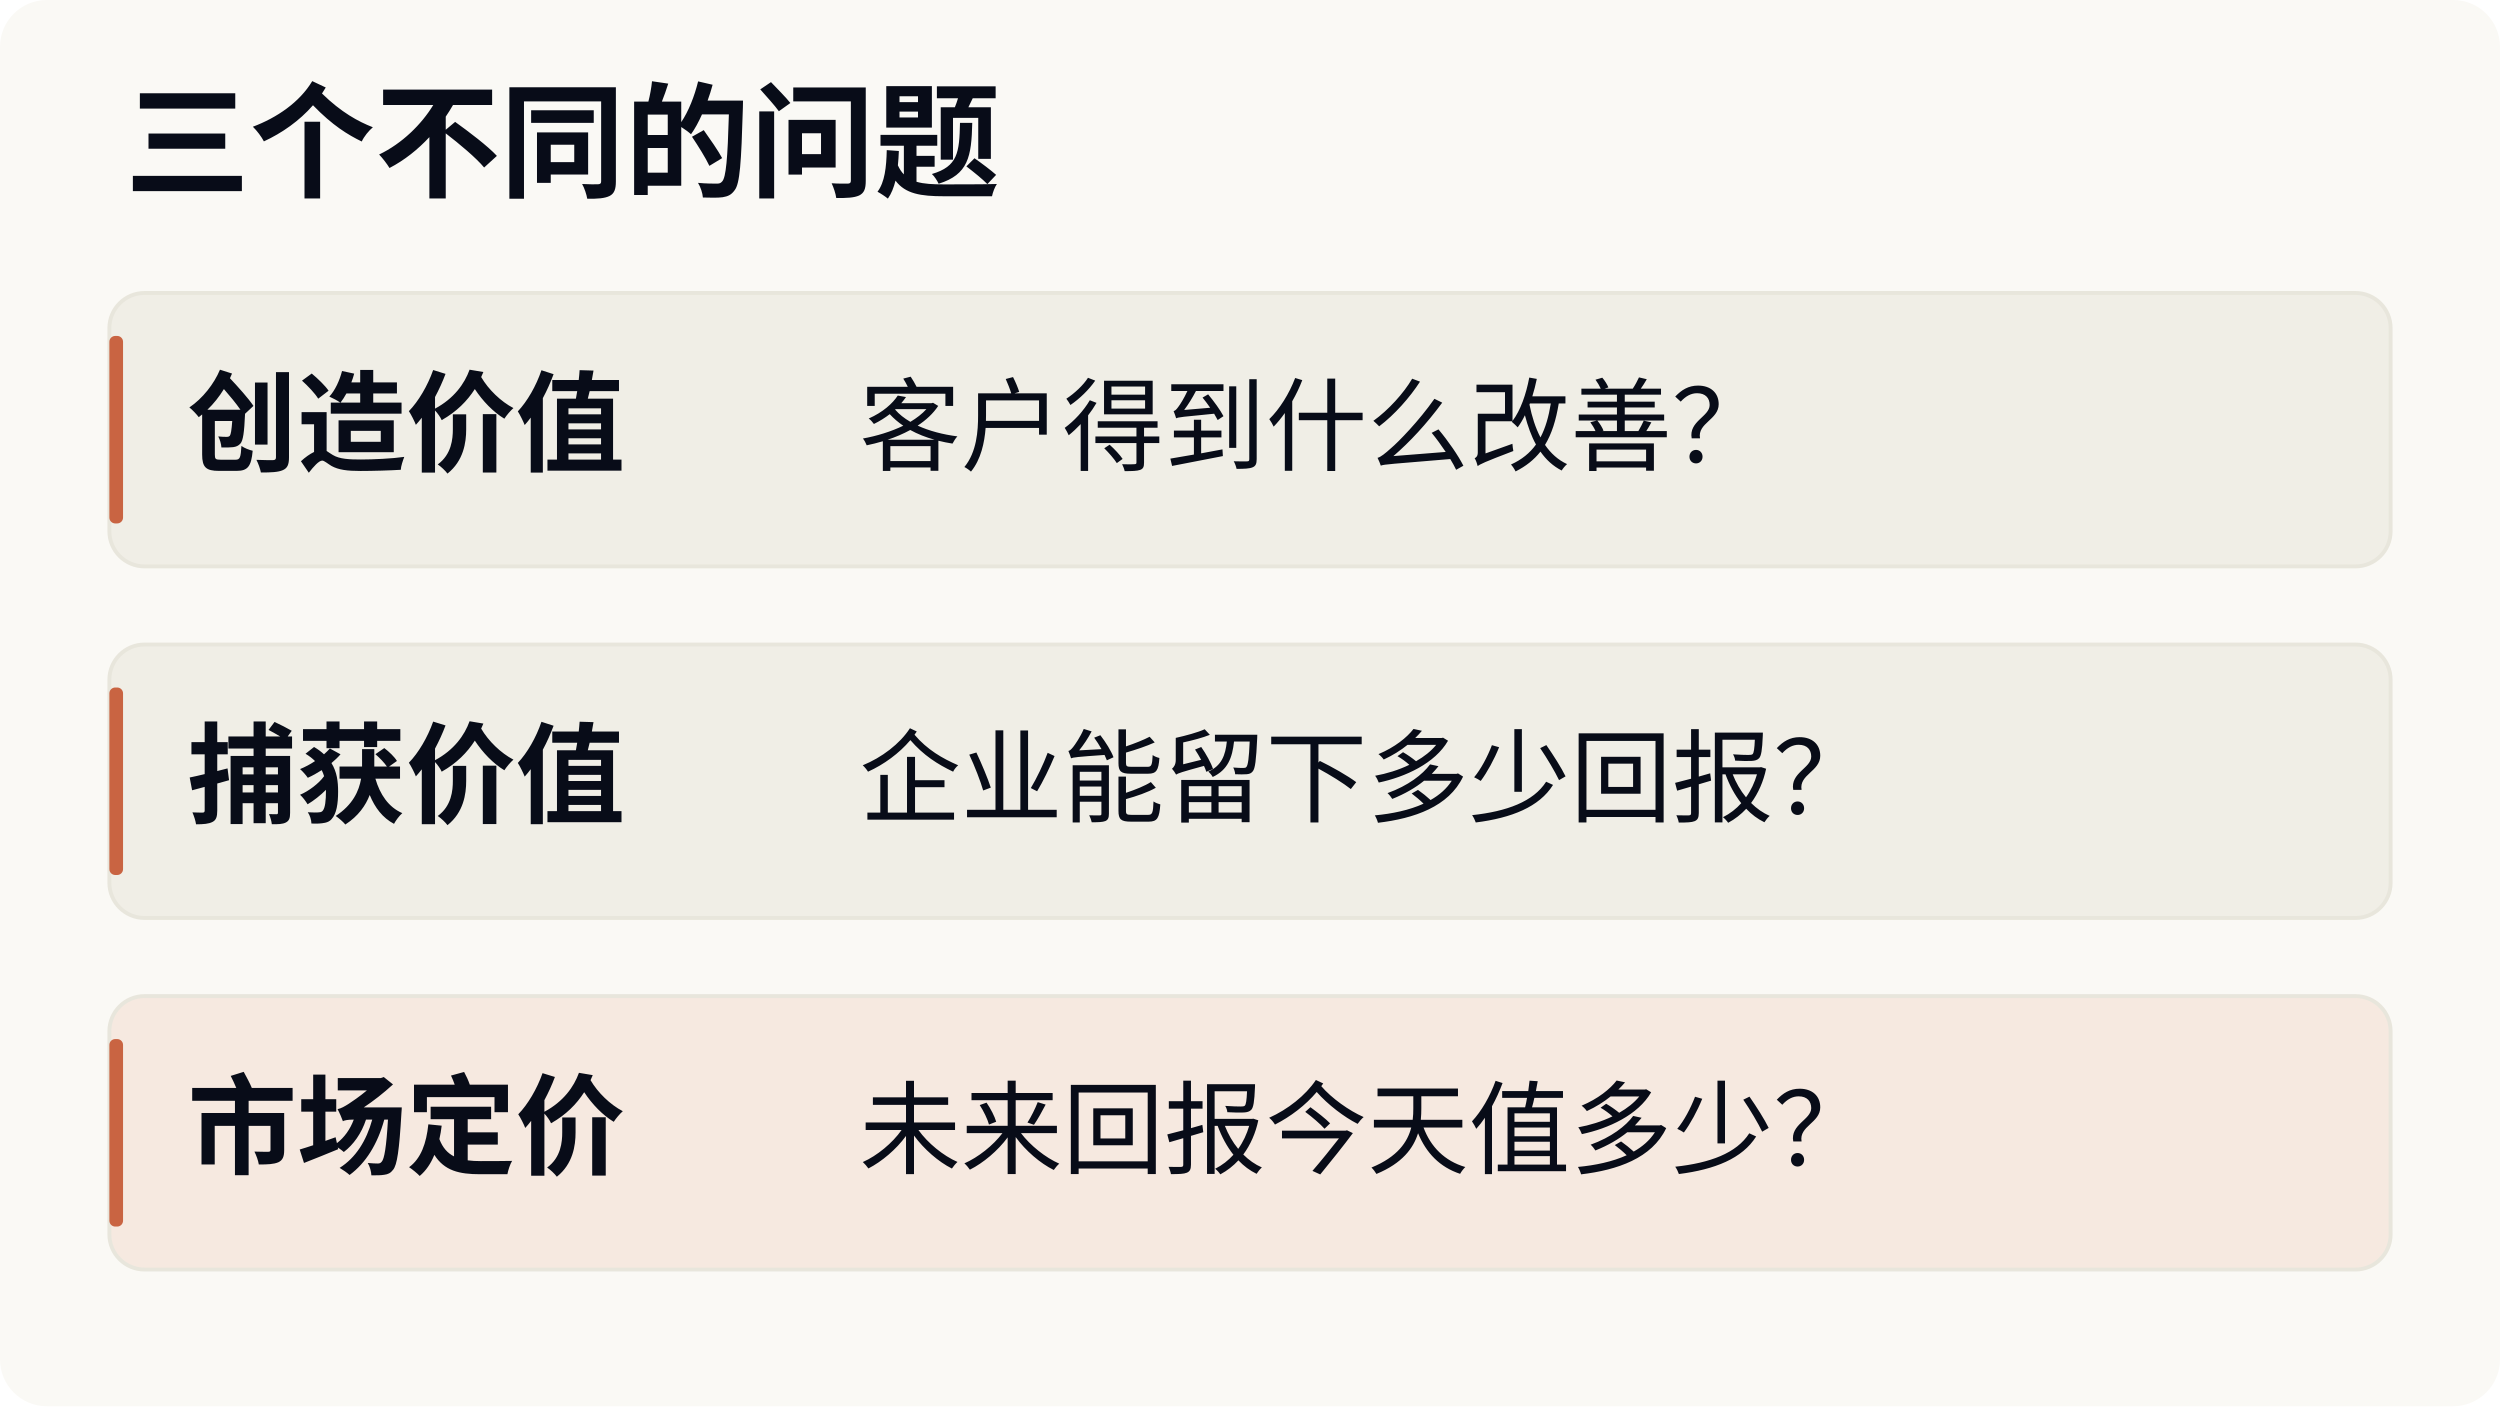
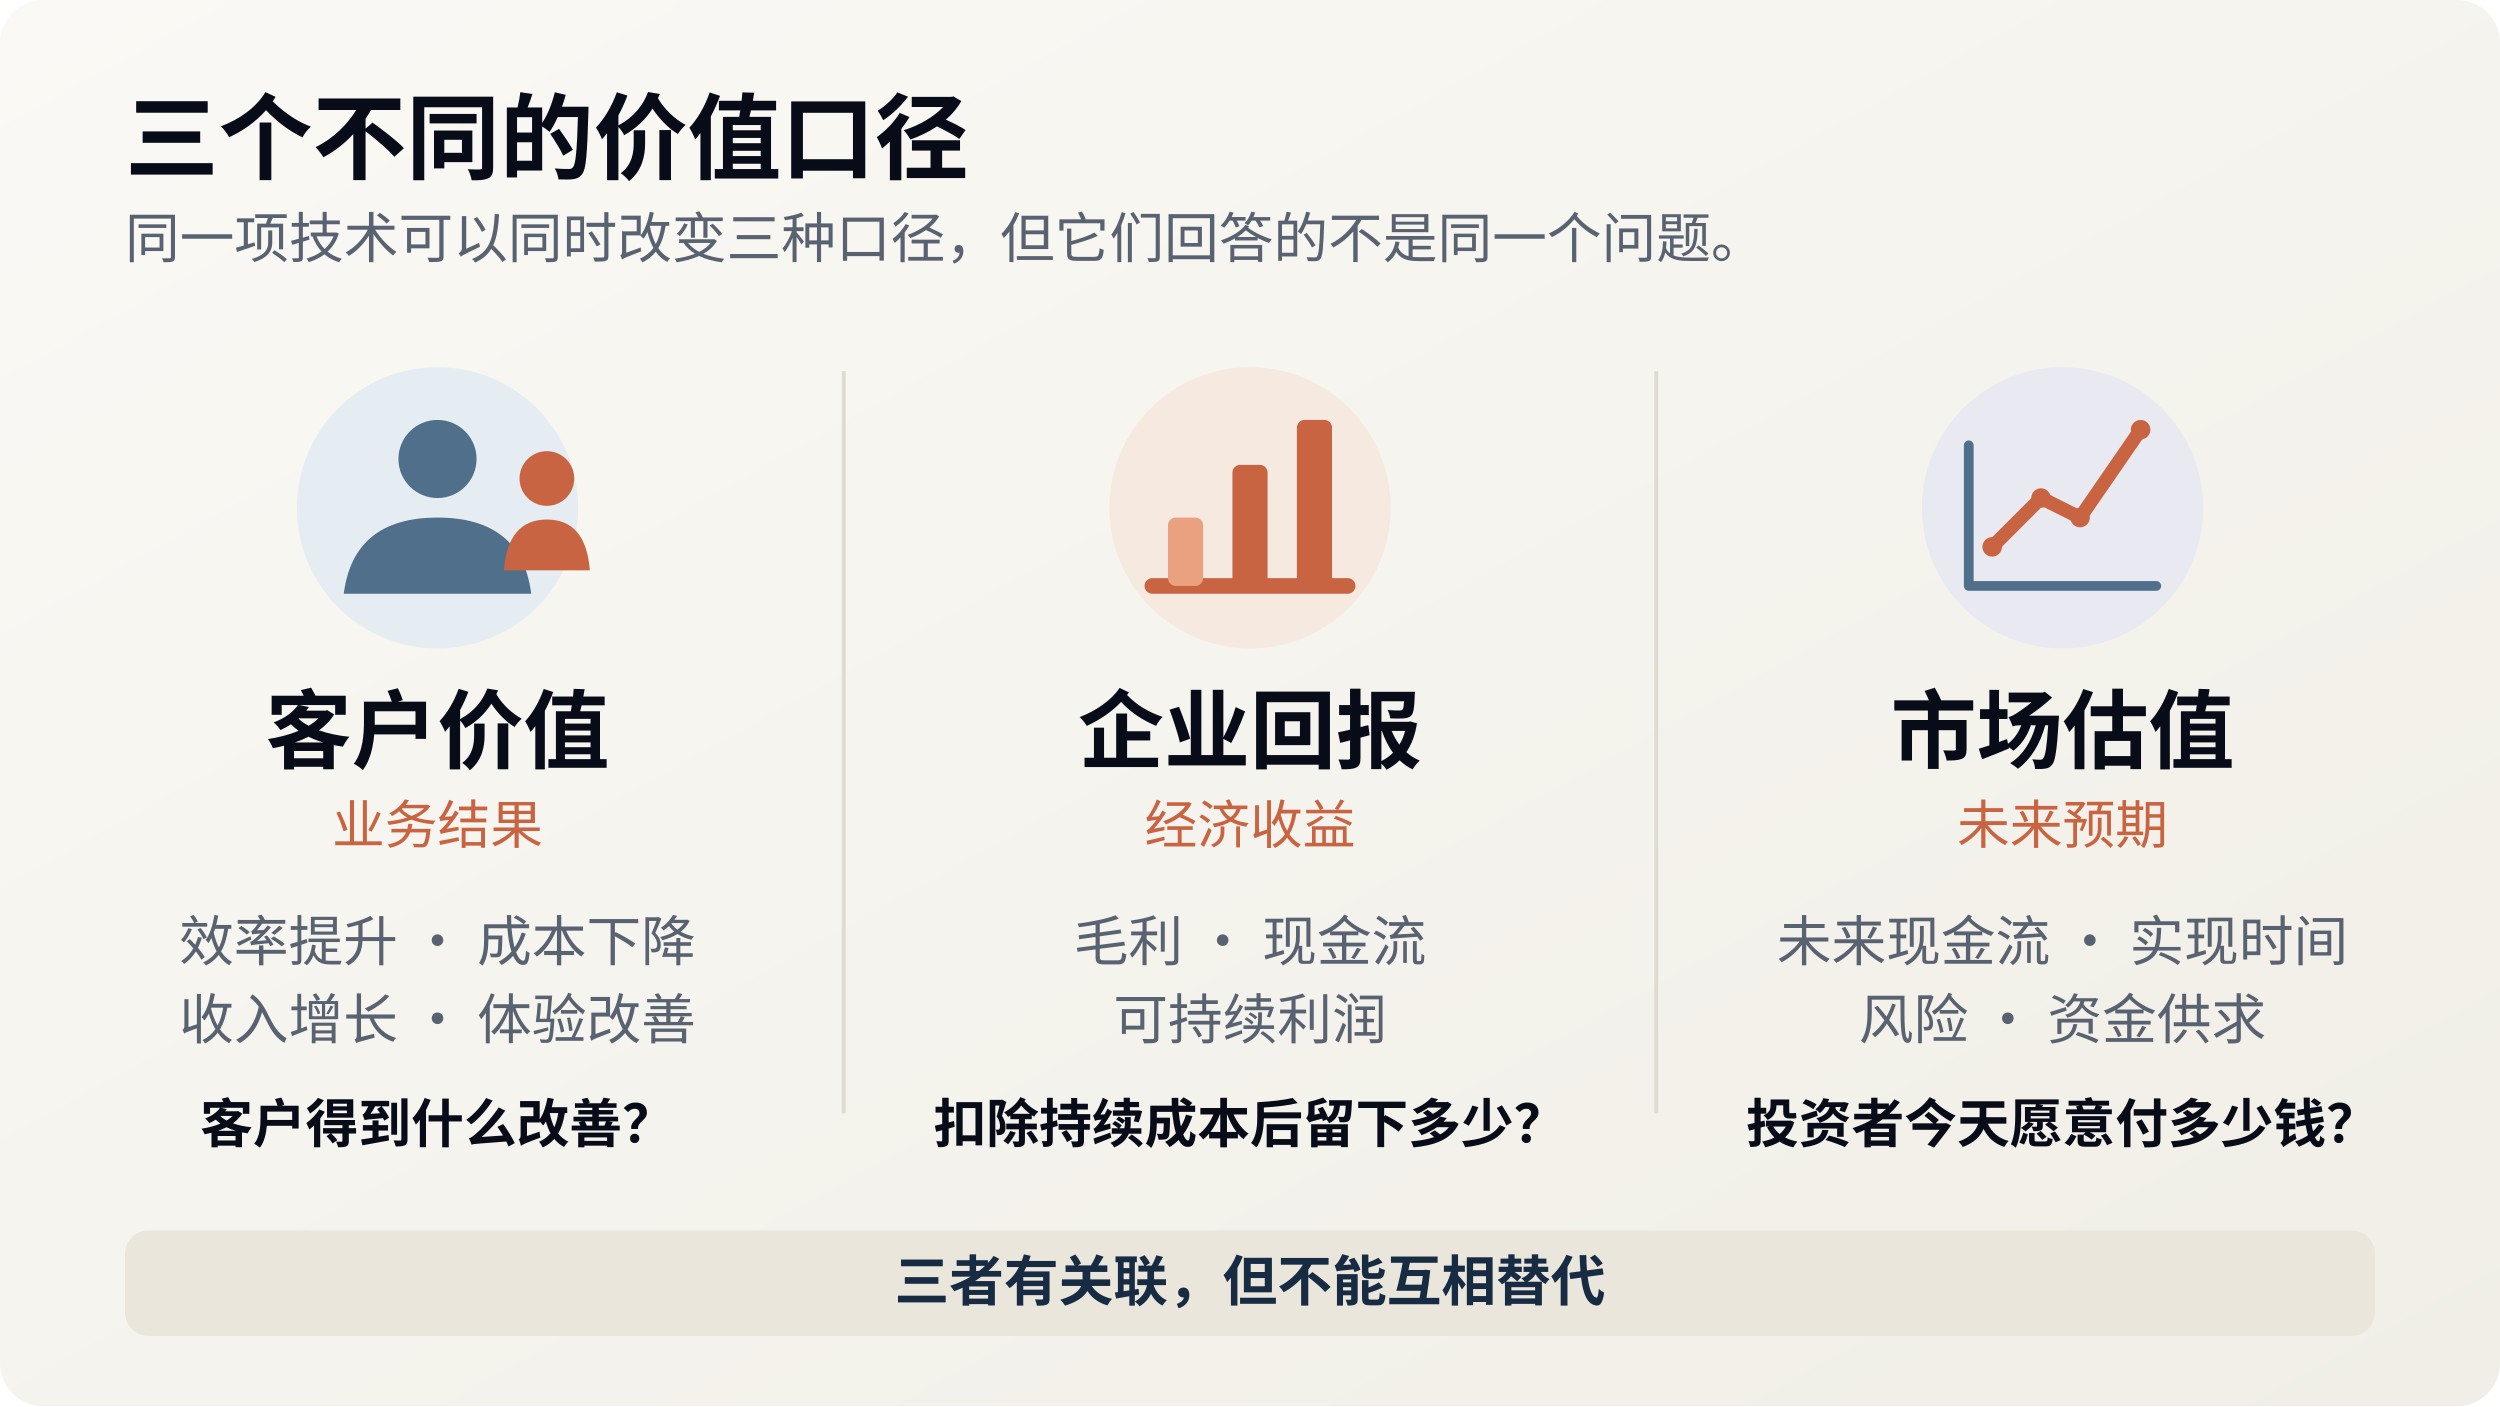
<svg xmlns="http://www.w3.org/2000/svg" width="1280" height="720" viewBox="0 0 1280 720" role="img" aria-labelledby="title desc">
  <defs>
-     <marker id="arrow" markerWidth="9" markerHeight="9" refX="7" refY="4.5" orient="auto">
-       <path d="M0 0L9 4.5L0 9Z" fill="#c96442" />
-     </marker>
+     <linearGradient id="bg" x1="0" y1="0" x2="1" y2="1">
+       <stop stop-color="#faf9f5" />
+       <stop offset="1" stop-color="#f0eee6" />
+     </linearGradient>
  </defs>
-   <rect width="1280" height="720" rx="24" fill="#faf9f5" />
-   <g font-family="Noto Sans CJK SC,Microsoft YaHei,PingFang SC,sans-serif" fill="#080c18">
-     <text x="64" y="96" font-size="64" font-weight="600" text-anchor="start" fill="#080c18">三个不同的问题</text>
-     <rect x="56" y="150" width="1168" height="140" rx="18" fill="#f0eee6" stroke="#e8e6dc" stroke-width="2" />
-     <rect x="56" y="172" width="7" height="96" rx="3" fill="#c96442" />
-     <text x="96" y="237" font-size="56" font-weight="600" text-anchor="start" fill="#080c18">创造价值</text>
-     <text x="440" y="237" font-size="52" font-weight="400" text-anchor="start" fill="#080c18">客户得到什么改善？</text>
-     <rect x="56" y="330" width="1168" height="140" rx="18" fill="#f0eee6" stroke="#e8e6dc" stroke-width="2" />
-     <rect x="56" y="352" width="7" height="96" rx="3" fill="#c96442" />
-     <text x="96" y="417" font-size="56" font-weight="600" text-anchor="start" fill="#080c18">捕获价值</text>
-     <text x="440" y="417" font-size="52" font-weight="400" text-anchor="start" fill="#080c18">企业能留下多少回报？</text>
-     <rect x="56" y="510" width="1168" height="140" rx="18" fill="#f6e9e0" stroke="#e8e6dc" stroke-width="2" />
-     <rect x="56" y="532" width="7" height="96" rx="3" fill="#c96442" />
-     <text x="96" y="597" font-size="56" font-weight="600" text-anchor="start" fill="#080c18">市场定价</text>
-     <text x="440" y="597" font-size="52" font-weight="400" text-anchor="start" fill="#080c18">未来回报今天值多少？</text>
+   <rect width="1280" height="720" rx="22" fill="url(#bg)" />
+   <text x="64" y="88" font-family="'Noto Sans CJK SC','Microsoft YaHei',sans-serif" font-size="48" font-weight="700" fill="#080c18">三个不同的价值口径</text>
+   <text x="64" y="132" font-family="'Noto Sans CJK SC','Microsoft YaHei',sans-serif" font-size="28" fill="#596270">同一项技术可以同时改变三种口径，但它们回答的不是同一个问题。</text>
+   <path d="M432 190 V570 M848 190 V570" stroke="#dedbd2" stroke-width="2" />
+   <g font-family="'Noto Sans CJK SC','Microsoft YaHei',sans-serif" text-anchor="middle">
+     <circle cx="224" cy="260" r="72" fill="#e5edf2" />
+     <circle cx="224" cy="235" r="20" fill="#4f6f8a" />
+     <path d="M176 304 Q181 265 224 265 Q267 265 272 304 Z" fill="#4f6f8a" />
+     <circle cx="280" cy="245" r="14" fill="#c96442" />
+     <path d="M258 292 Q260 266 280 266 Q300 266 302 292 Z" fill="#c96442" />
+     <text x="224" y="390" font-size="44" font-weight="700" fill="#080c18">客户价值</text>
+     <text x="224" y="432" font-size="27" fill="#c96442">业务结果</text>
+     <text x="224" y="492" font-size="28" fill="#596270">效率提升 · 成本下降</text>
+     <text x="224" y="532" font-size="28" fill="#596270">收入增长 · 体验改善</text>
+     <text x="224" y="585" font-size="27" font-weight="600" fill="#080c18">客户得到什么改善？</text>
+     <circle cx="640" cy="260" r="72" fill="#f6e9e0" />
+     <path d="M590 300 H690" stroke="#c96442" stroke-width="8" stroke-linecap="round" />
+     <rect x="598" y="265" width="18" height="35" rx="4" fill="#e9a17f" />
+     <rect x="631" y="238" width="18" height="62" rx="4" fill="#c96442" />
+     <rect x="664" y="215" width="18" height="85" rx="4" fill="#c96442" />
+     <text x="640" y="390" font-size="44" font-weight="700" fill="#080c18">企业回报</text>
+     <text x="640" y="432" font-size="27" fill="#c96442">经济收益</text>
+     <text x="640" y="492" font-size="28" fill="#596270">毛利 · 现金流</text>
+     <text x="640" y="532" font-size="28" fill="#596270">可持续利润</text>
+     <text x="640" y="585" font-size="27" font-weight="600" fill="#080c18">扣除持续成本后留下多少？</text>
+     <circle cx="1056" cy="260" r="72" fill="#e9eaf1" />
+     <path d="M1008 300 V228 M1008 300 H1104" stroke="#4f6f8a" stroke-width="5" stroke-linecap="round" />
+     <path d="M1020 280 L1045 255 L1065 265 L1096 220" fill="none" stroke="#c96442" stroke-width="7" stroke-linecap="round" stroke-linejoin="round" />
+     <circle cx="1020" cy="280" r="5" fill="#c96442" />
+     <circle cx="1045" cy="255" r="5" fill="#c96442" />
+     <circle cx="1065" cy="265" r="5" fill="#c96442" />
+     <circle cx="1096" cy="220" r="5" fill="#c96442" />
+     <text x="1056" y="390" font-size="44" font-weight="700" fill="#080c18">市场估值</text>
+     <text x="1056" y="432" font-size="27" fill="#c96442">未来预期</text>
+     <text x="1056" y="492" font-size="28" fill="#596270">未来现金流 · 实现时间</text>
+     <text x="1056" y="532" font-size="28" fill="#596270">风险 · 资金供求</text>
+     <text x="1056" y="585" font-size="27" font-weight="600" fill="#080c18">投资者今天愿意付多少钱？</text>
  </g>
+   <rect x="64" y="630" width="1152" height="54" rx="12" fill="#eae6dc" />
+   <text x="640" y="666" text-anchor="middle" font-family="'Noto Sans CJK SC','Microsoft YaHei',sans-serif" font-size="28" font-weight="700" fill="#172b43">三者有关联，但不能互相替代</text>
</svg>
